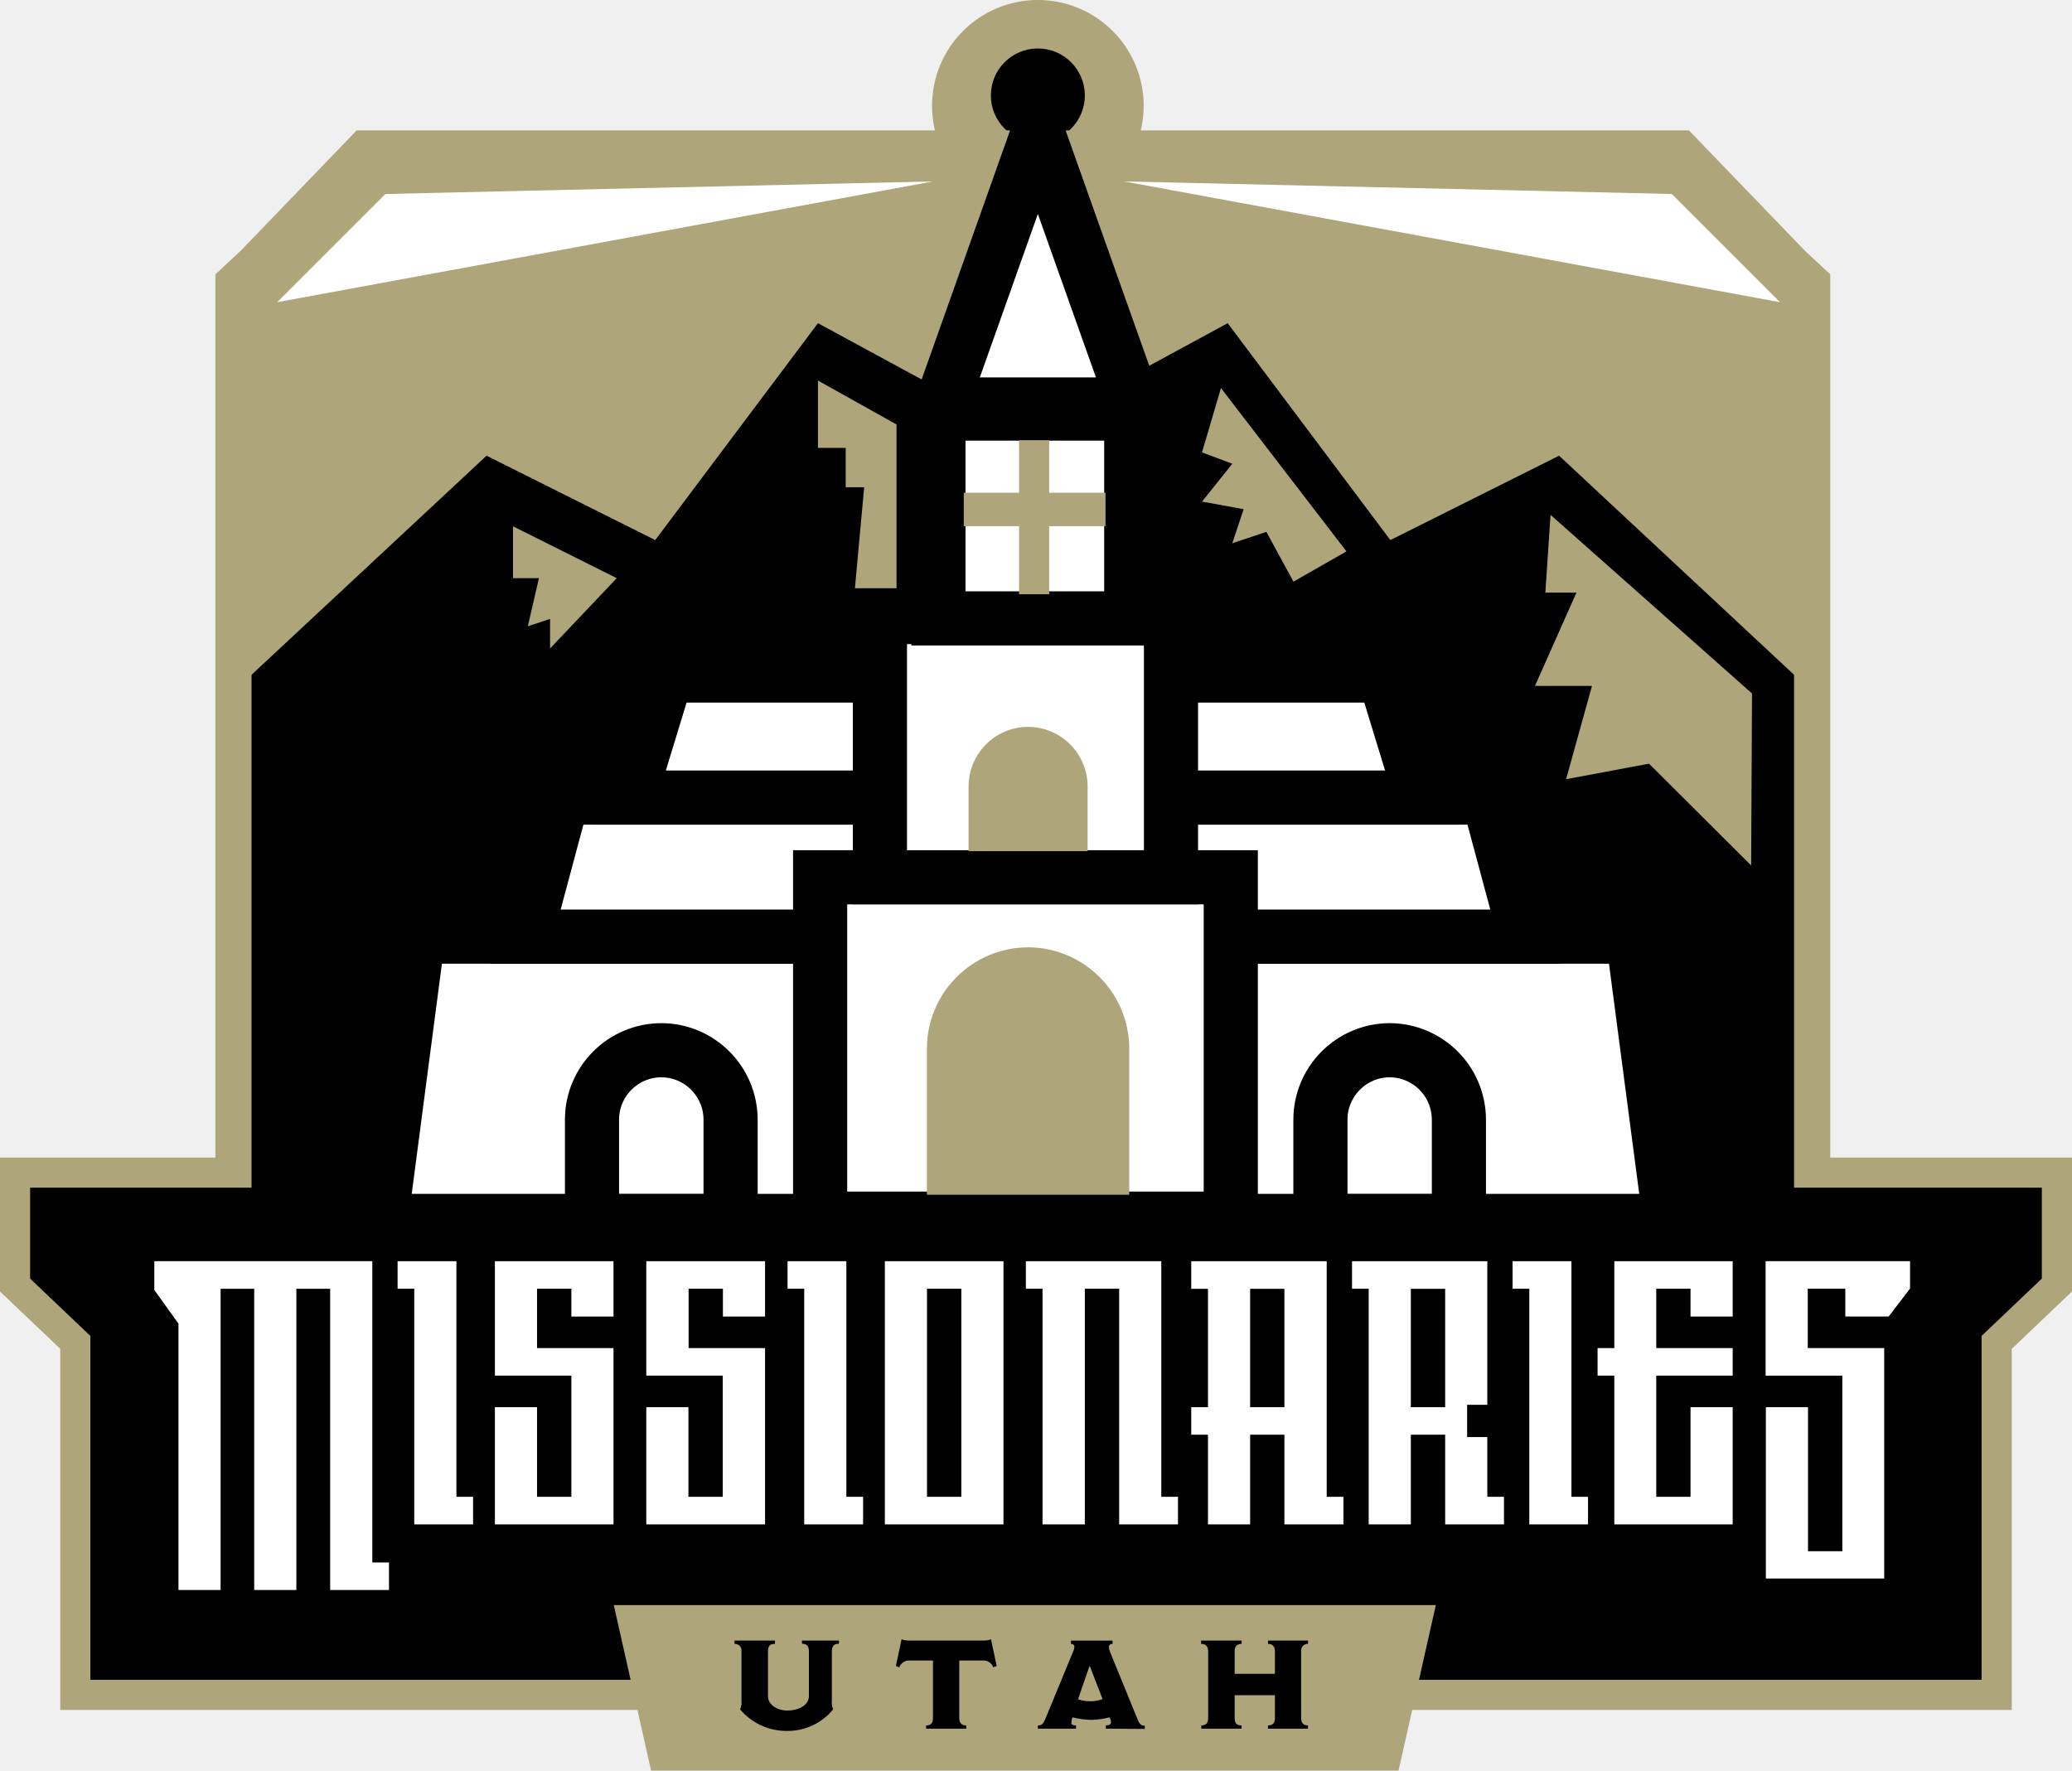
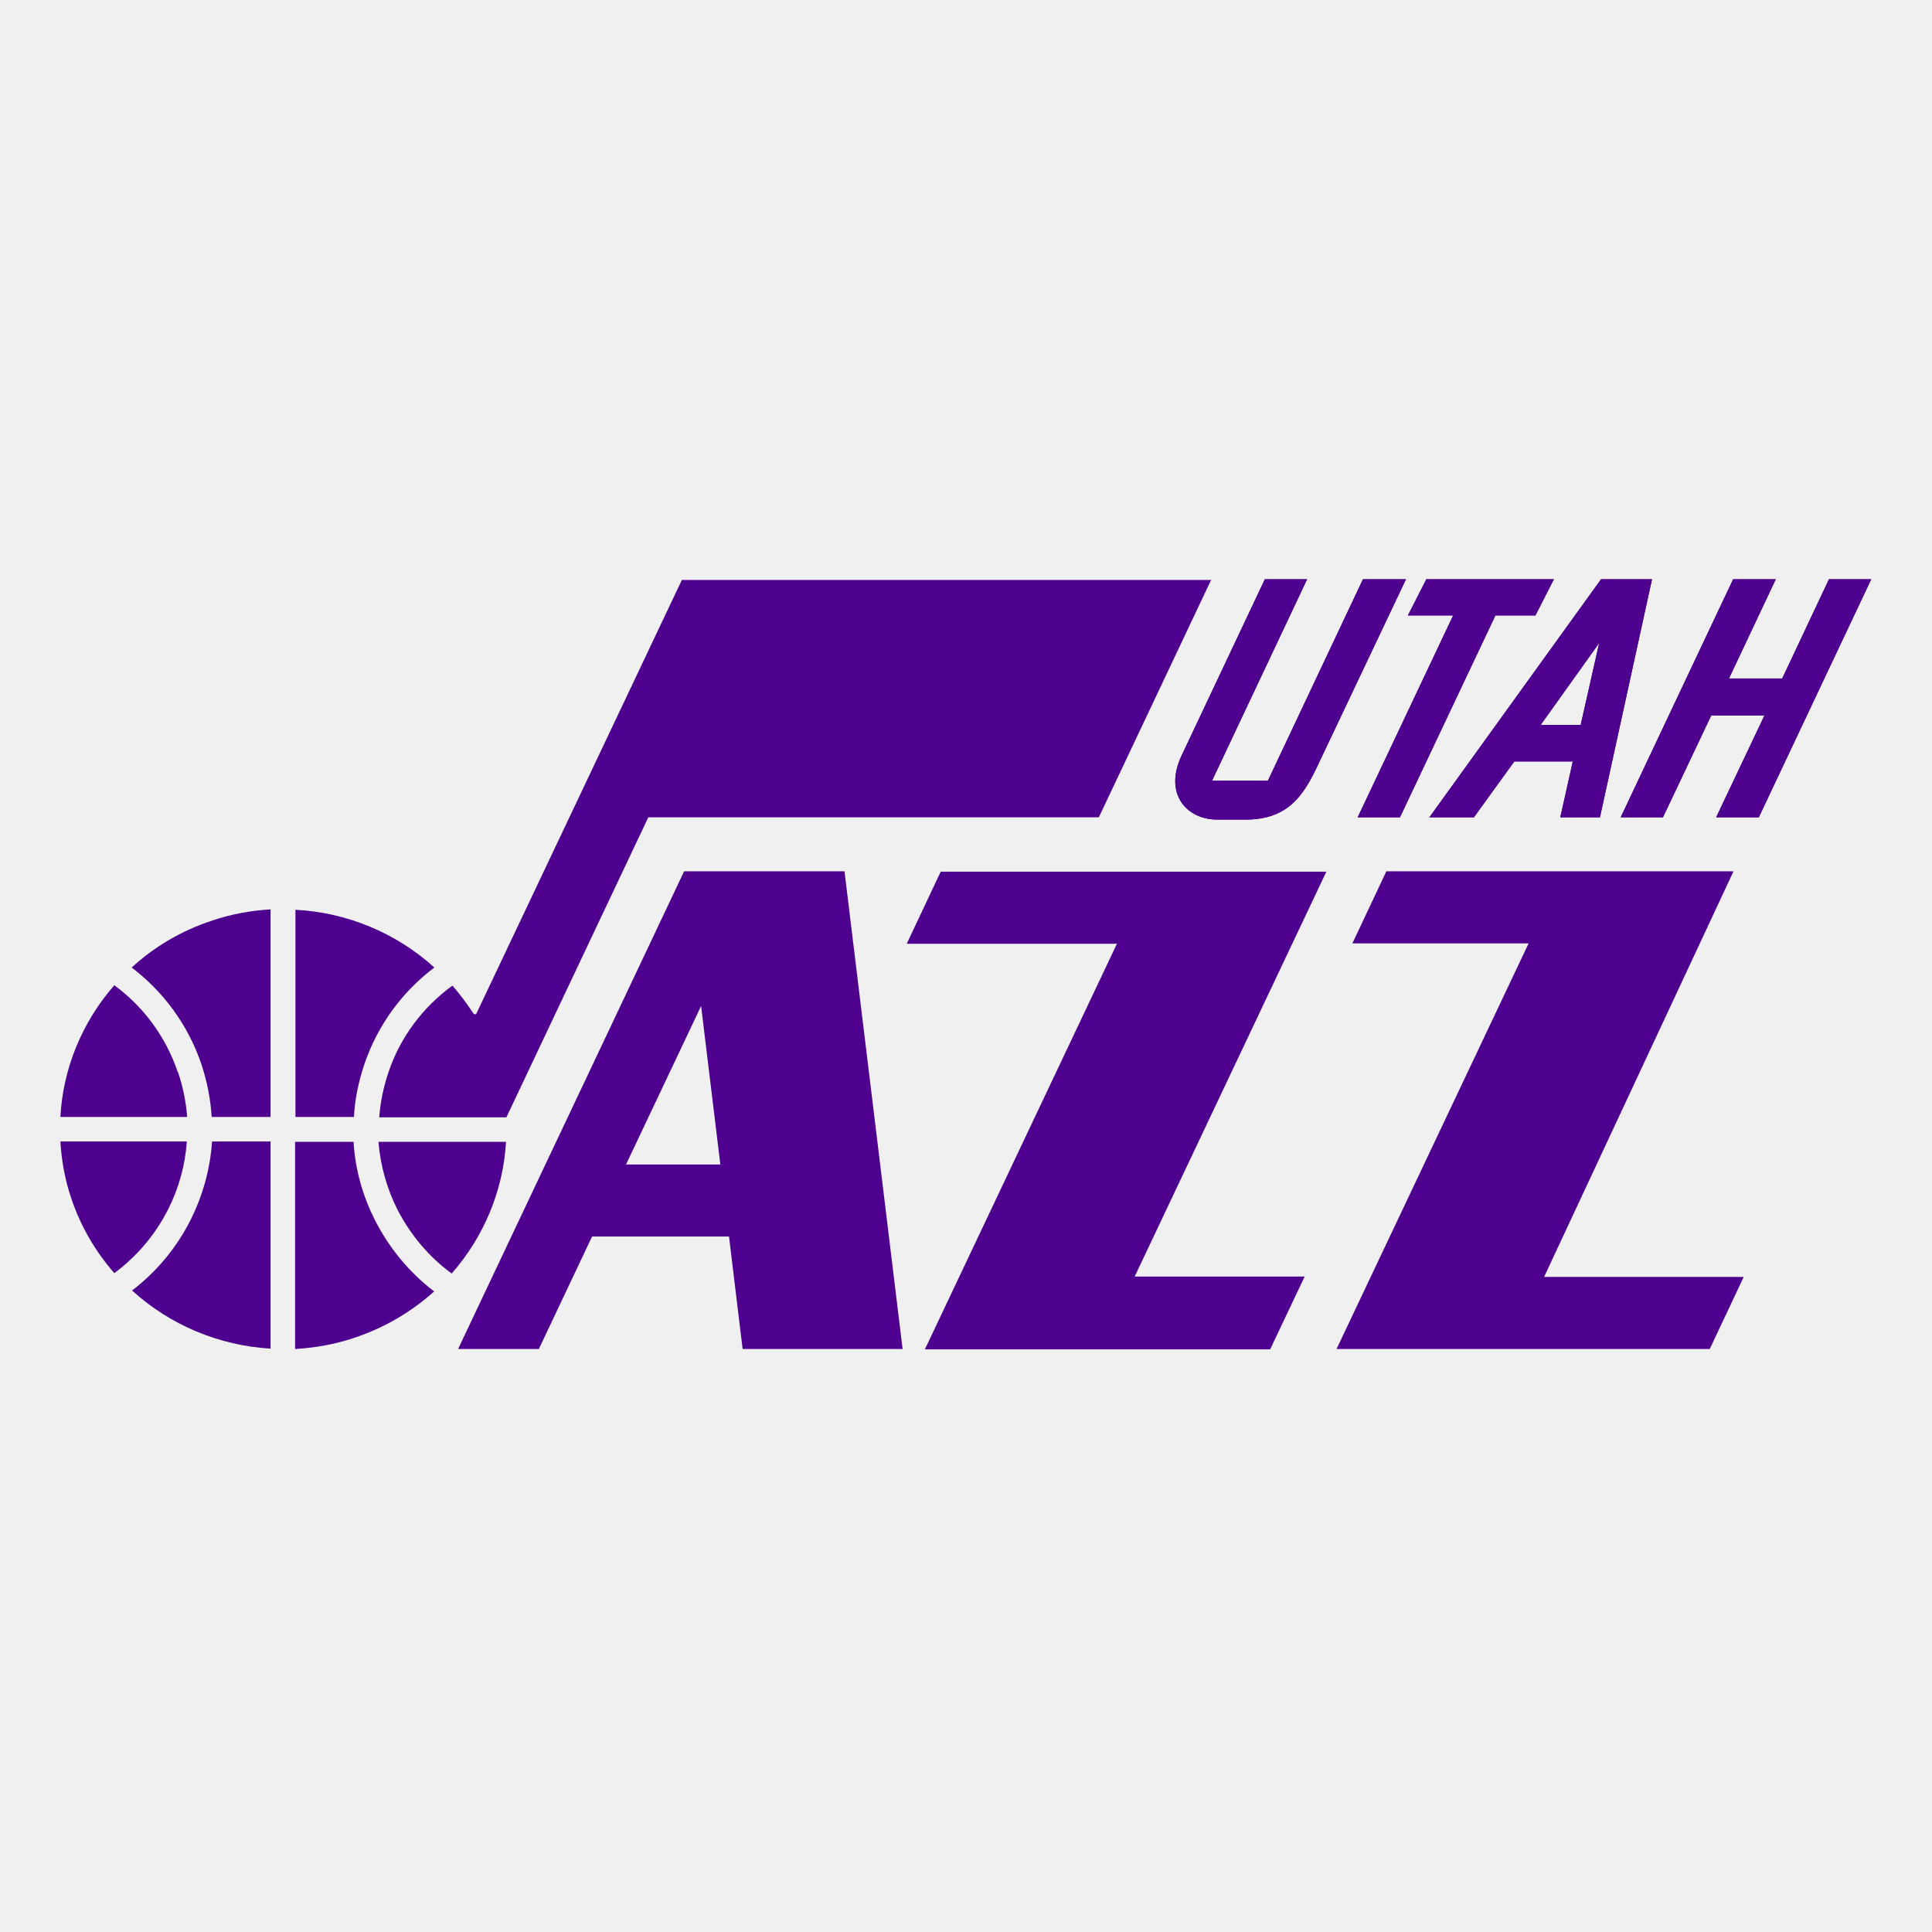
- <svg xmlns="http://www.w3.org/2000/svg" id="Layer_1" width="402.64" height="344.1" data-name="Layer 1">
-   <defs id="defs4">
-     <style id="style2">.cls-3,.cls-5{fill:#fff}.cls-4{fill:#aea57a}.cls-5{stroke:#000;stroke-miterlimit:10;stroke-width:10.52px}</style>
+ <svg xmlns="http://www.w3.org/2000/svg" id="Layer_1" version="1.1" viewBox="0 0 512 512">
+   <defs>
+     <style>
+       .st0 {
+         fill: #4e008e;
+       }
+     </style>
  </defs>
-   <circle id="circle178" cx="201.68" cy="20.56" r="20.56" class="cls-4" style="fill:#aea57a" />
-   <circle id="circle180" cx="201.68" cy="18.55" r="9.13" />
-   <path id="polygon182" d="m370.72 216.24-22.48 23.34-4.97 4.63v186.3h313.8v-186.3l-4.97-4.63-22.49-23.34z" class="cls-4" style="fill:#aea57a" transform="translate(-301.41 -190.9)" />
-   <path id="polygon184" d="M313.12 453.03v70.18h379.22v-70.18l11.71-11.14v-26.03H301.41v26.03z" class="cls-4" style="fill:#aea57a" transform="translate(-301.41 -190.9)" />
-   <path id="polygon186" d="M397.13 223.26h229.5l21.26 22.07 2.15 1.07v177.09H350.29V246.4l2.15-1.07 21.27-22.07z" transform="translate(-301.41 -190.9)" />
-   <path id="polygon188" d="M499 222.09H372.54l-23.42 24.31v76.73l46.84-43.67 32.78 16.4 31.62-42.15L499 274.68v1.27l1.17-.63 1.17.63v-1.27l38.64-20.97 31.61 42.15 32.79-16.4 46.83 43.67V246.4l-23.41-24.31H501.34z" class="cls-4" style="fill:#aea57a" transform="translate(-301.41 -190.9)" />
-   <path id="polygon190" d="M307.26 421.71v17.67l11.71 11.14v66.83h367.51v-66.83l11.71-11.14v-17.67H320.14z" transform="translate(-301.41 -190.9)" />
-   <path id="polygon192" d="M359.21 441.54v58.54h-8.55v-58.54h-6.17v58.54h-8.55v-51.89l-4.69-6.53v-5.84h42.69v58.54h3.24v5.72h-11.8v-58.54z" class="cls-3" style="fill:#fff" transform="translate(-301.41 -190.9)" />
-   <path id="path194" d="M72.35 245.1v58.55h3.24V309H64.16v-58.54h-6.57V309H49.4v-58.54h-6.53V309h-8.19v-51.77l-.07-.1-4.62-6.43v-5.6h42.33m.36-.36H29.65v6.08l4.7 6.52v52h8.91v-58.52h5.81v58.54h8.91v-58.54h5.81v58.54h12.16v-6.08h-3.24v-58.54z" />
-   <path id="polygon196" d="M378.49 441.54v-5.72h11.79v45.79h3.24v5.72h-11.79v-45.79z" class="cls-3" style="fill:#fff" transform="translate(-301.41 -190.9)" />
-   <path id="path198" d="M88.69 245.1v45.79h3.24v5.36H80.5v-45.8h-3.24v-5.35zm.36-.36H76.9v6.08h3.24v45.79H92.3v-6.08h-3.25z" />
-   <path id="polygon200" d="M405.95 464.19v17.42h6.31v-23.19H397.4v-22.6h23.41v11.12h-8.55v-5.4h-6.31v11.16h14.86v34.63H397.4v-23.14z" class="cls-3" style="fill:#fff" transform="translate(-301.41 -190.9)" />
-   <path id="path202" d="M119.22 245.1v10.76h-8.19v-5.41h-6.67v11.54h14.86v34.26H96.17v-22.78h8.19v17.42h6.67v-23.55H96.17V245.1zm.36-.36H95.81v23h14.86v22.83h-5.95V273.1h-8.91v23.5h23.78v-35h-14.87v-10.8h5.95v5.4h8.92v-11.46z" />
-   <path id="polygon204" d="M435.4 464.19v17.42h6.31v-23.19h-14.86v-22.6h23.41v11.12h-8.55v-5.4h-6.31v11.16h14.86v34.63h-23.41v-23.14z" class="cls-3" style="fill:#fff" transform="translate(-301.41 -190.9)" />
-   <path id="path206" d="M148.67 245.1v10.76h-8.19v-5.41h-6.67v11.54h14.86v34.26h-23.08v-22.78h8.19v17.42h6.67v-23.55h-14.86V245.1h23.05m.36-.36h-23.74v23h14.86v22.83h-5.95V273.1h-8.91v23.5h23.77v-35h-14.86v-10.8h5.95v5.4h8.91v-11.46z" />
-   <path id="polygon208" d="M454.27 441.54v-5.72h11.79v45.79h3.25v5.72h-11.8v-45.79z" class="cls-3" style="fill:#fff" transform="translate(-301.41 -190.9)" />
-   <path id="path210" d="M164.47 245.1v45.79h3.25v5.36h-11.44v-45.8h-3.24v-5.35zm.37-.36h-12.16v6.08h3.24v45.79h12.16v-6.08h-3.24z" />
-   <path id="path212" d="M171.77 296.43v-51.51h23.41v51.51zm8.55-5.72h6.27v-40.07h-6.31z" class="cls-3" style="fill:#fff" />
-   <path id="path214" d="M195 245.1v51.15h-23.05V245.1zm-14.86 45.79h6.67v-40.44h-6.67zm15.22-46.15h-23.77v51.87h23.77zm-14.85 45.79v-39.71h5.94v39.71z" />
-   <path id="polygon216" d="M512.4 441.54v45.79h-8.55v-45.79h-3.25v-5.72h26.66v45.79h3.24v5.72h-11.8v-45.79z" class="cls-3" style="fill:#fff" transform="translate(-301.41 -190.9)" />
-   <path id="path218" d="M225.67 245.1v45.79h3.24v5.36h-11.43v-45.8h-6.67v45.8h-8.22v-45.8h-3.24v-5.35h26.29m.36-.36h-27v6.08h3.24v45.79h8.92v-45.79h5.94v45.79h12.16v-6.08h-3.24v-45.79z" />
-   <path id="path220" d="M249.44 296.43V279h-6.3v17.43h-8.55V279h-3.25v-5.71h3.25v-22.65h-3.25v-5.72H258v45.79h3.24v5.72zm-6.3-23.14h6.3v-22.65h-6.3z" class="cls-3" style="fill:#fff" />
-   <path id="path222" d="M257.81 245.1v45.79h3.25v5.36h-11.47v-17.43h-6.66v17.43h-8.19v-17.43h-3.25v-5.35h3.25v-23h-3.25v-5.37h26.29m-14.85 28.37h6.66v-23h-6.66zm15.22-28.73h-27v6.08h3.24v22.28h-3.24v6.07h3.24v17.43h8.92v-17.42h5.94v17.43h12.16v-6.08h-3.24v-45.79zm-14.83 28.36v-22.28h5.94v22.28z" />
-   <path id="path224" d="M280.65 296.43V279h-6.31v17.43h-8.55v-45.79h-3.2v-5.72h26.65v28.27h-3.92v5.91h3.92v11.61h3.24v5.72zm-6.31-23.14h6.31v-22.65h-6.31z" class="cls-3" style="fill:#fff" />
-   <path id="path226" d="M289.02 245.1v27.91h-3.92v6.27h3.92v11.61h3.24v5.36h-11.43v-17.43h-6.67v17.43h-8.19v-45.8h-3.24v-5.35zm-14.86 28.37h6.67v-23h-6.67zm15.22-28.73h-27v6.08h3.21v45.79h8.91v-17.43h6v17.43h12.09v-6.08h-3.24v-11.62h-3.92v-5.53h3.92v-28.64zm-14.86 28.36v-22.28h6v22.28z" />
-   <path id="polygon228" d="M595.16 441.54v-5.72h11.8v45.79h3.24v5.72h-11.8v-45.79z" class="cls-3" style="fill:#fff" transform="translate(-301.41 -190.9)" />
-   <path id="path230" d="M305.37 245.1v45.79h3.22v5.36h-11.41v-45.8h-3.25v-5.35zm.36-.36h-12.14v6.08h3.24v45.79h12.16v-6.08h-3.24v-45.79z" />
-   <path id="polygon232" d="M611.64 458.42v-5.72h3.24v-16.88h23.41v11.12h-8.55v-5.4h-6.3v11.16h14.85v5.72h-14.85v23.19h6.3v-17.42h8.55v23.14h-23.41v-28.91z" class="cls-3" style="fill:#fff" transform="translate(-301.41 -190.9)" />
-   <path id="path234" d="M336.7 245.1v10.76h-8.19v-5.41h-6.66v11.54h14.85v5.35h-14.85v23.55h6.66v-17.42h8.19v22.78h-23v-28.91h-3.25v-5.35h3.25V245.1zm.37-.36h-23.78v16.88h-3.24v6.08h3.24v28.91h23.78V273.1h-8.92v17.42h-5.94V267.7h14.86v-6.08h-14.86v-10.8h5.94v5.4h8.92z" />
-   <path id="polygon236" d="M652.88 464.19v27.96h6.31v-33.73h-14.86v-22.6h23.99l.18.01h4.26v5.55l-4.26 5.56h-8.73v-5.4h-6.89v11.16h14.86v45.17h-23.41v-33.68z" class="cls-3" style="fill:#fff" transform="translate(-301.41 -190.9)" />
-   <path id="path238" d="M366.73 245.1h4.44v5.31l-4.16 5.44h-8.42v-5.41h-7.3v11.54h14.86v44.79h-23v-33.3h8.19v28h6.67v-34.13H343.1V245.1zm.36-.36h-24.35v23h14.85v33.36h-5.94v-28h-8.92v34h23.77v-45.48h-14.84v-10.8h6.52v5.4h8.91v.12l4.44-5.8v-5.79h-4.44z" />
-   <path id="polygon240" d="M420.68 502.83h159.75L573.18 535H427.93z" class="cls-4" style="fill:#aea57a" transform="translate(-301.41 -190.9)" />
-   <path id="path242" d="M161.65 320.91v9.54a3.85 3.85 0 0 0 .24 1.76 11.39 11.39 0 0 1-8.9 4.18 11.8 11.8 0 0 1-9.17-4.18 3.6 3.6 0 0 0 .27-1.76v-9.52a1.28 1.28 0 0 0-1.35-1.46v-.64h7.85v.64c-1 0-1.35.44-1.35 1.46v8.74c0 1.68 1.86 2.76 3.79 2.76s4.16-.9 4.16-2.81v-8.71c0-1-.44-1.47-1.35-1.47v-.61h7.19v.61c-.94 0-1.38.44-1.38 1.47" />
-   <path id="path244" d="M193.01 324.02a2 2 0 0 0-2-1.32h-4.6v11.17c0 1 .49 1.45 1.35 1.45v.63h-7.8v-.63c.95 0 1.34-.44 1.34-1.45V322.7h-4.55a2 2 0 0 0-2 1.34l-.66-.27 1.1-5.18a4.5 4.5 0 0 0 1.49.24h14.43a4.3 4.3 0 0 0 1.47-.24l1.1 5.18z" />
-   <path id="path246" d="M214.9 335.95v-.63c.66 0 1-.22 1-.64a1.5 1.5 0 0 0-.18-.68l-.12-.25a15.3 15.3 0 0 1-3.52.49 16.5 16.5 0 0 1-3.67-.49l-.1.32a3.5 3.5 0 0 0-.12.71c0 .41.32.54.91.54v.63h-7.41v-.63c.81 0 1-.3 1.44-1.25l5.36-13a2.7 2.7 0 0 0 .29-.93.58.58 0 0 0-.66-.66v-.64h8.07v.64a.61.61 0 0 0-.7.66 3.4 3.4 0 0 0 .26 1l5.31 13c.42 1 .71 1.23 1.4 1.23v.63zm-3.16-12.25-2.25 6.53a6.7 6.7 0 0 0 2.38.39 6.3 6.3 0 0 0 2.39-.42z" />
-   <path id="path248" d="M246.4 335.95v-.63c.93 0 1.35-.47 1.35-1.45v-4.42h-7.83v4.42c0 1 .39 1.45 1.35 1.45v.63h-7.83v-.63c.93 0 1.34-.47 1.34-1.45v-12.94c0-1-.51-1.46-1.37-1.46v-.64h7.86v.64c-.84 0-1.35.44-1.35 1.46v4.36h7.83v-4.36c0-.95-.47-1.46-1.35-1.46v-.64h7.78v.64a1.29 1.29 0 0 0-1.34 1.46v12.94c0 1 .46 1.45 1.34 1.45v.63z" />
-   <path id="polygon250" d="m406.14 303.26-2.16 9.35 4.32-1.43v5.75l12.96-13.67-20.16-10.08v10.08z" class="cls-4" style="fill:#aea57a" transform="translate(-301.41 -190.9)" />
-   <path id="polygon252" d="M465.75 277.95v7.64h3.59l-1.8 19.63h8.09v-31.83l-15.27-8.53v13.09z" class="cls-4" style="fill:#aea57a" transform="translate(-301.41 -190.9)" />
-   <path id="polyline254" d="m538.67 266.31-3.68 12.51 5.89 2.2-5.89 7.36 8.09 1.47-2.2 6.62 6.62-2.21 5.26 9.68 10.3-5.88" class="cls-4" style="fill:#aea57a" transform="translate(-301.41 -190.9)" />
-   <path id="polygon256" d="m607.75 306.07-8.06 18.13h11.08l-5.03 18.13 16.11-3.02 19.85 19.78.17-33.42-39.15-34.71-1.01 15.11z" class="cls-4" style="fill:#aea57a" transform="translate(-301.41 -190.9)" />
-   <path id="polygon258" d="M484.36 269.51h37.47l-18.74-52.74z" class="cls-5" style="fill:#fff;stroke:#000;stroke-width:10.52px;stroke-miterlimit:10" transform="translate(-301.41 -190.9)" />
-   <path id="polygon260" d="M618.69 372.93H382.67l-7.25 55.25h250.53z" class="cls-5" style="fill:#fff;stroke:#000;stroke-width:10.52px;stroke-miterlimit:10" transform="translate(-301.41 -190.9)" />
-   <path id="polygon262" d="M597.87 372.93H403.5l7.25-27.03h179.86z" class="cls-5" style="fill:#fff;stroke:#000;stroke-width:10.52px;stroke-miterlimit:10" transform="translate(-301.41 -190.9)" />
-   <path id="polygon264" d="M570.42 322.18H430.94l-7.25 23.72h153.98z" class="cls-5" style="fill:#fff;stroke:#000;stroke-width:10.52px;stroke-miterlimit:10" transform="translate(-301.41 -190.9)" />
-   <path id="rect266" d="M159.37 170.49h79.8v66.34h-79.8z" class="cls-5" style="fill:#fff;stroke:#000;stroke-width:10.52px;stroke-miterlimit:10" />
-   <path id="rect268" d="M170.99 119.92h56.56v50.57h-56.56z" class="cls-5" style="fill:#fff;stroke:#000;stroke-width:10.52px;stroke-miterlimit:10" />
-   <path id="path270" d="M128.5 204.1a13.51 13.51 0 0 0-13.46 13.47v19.69h26.93v-19.67a13.51 13.51 0 0 0-13.47-13.49z" class="cls-5" style="fill:#fff;stroke:#000;stroke-width:10.52px;stroke-miterlimit:10" />
-   <path id="path272" d="M270.04 204.1a13.51 13.51 0 0 1 13.46 13.47v19.69h-26.91v-19.67a13.51 13.51 0 0 1 13.45-13.49z" class="cls-5" style="fill:#fff;stroke:#000;stroke-width:10.52px;stroke-miterlimit:10" />
-   <path id="path274" d="M199.78 184.1a19.72 19.72 0 0 0-19.66 19.66v28.43h39.32v-28.47a19.72 19.72 0 0 0-19.66-19.62" class="cls-4" style="fill:#aea57a" />
-   <path id="path276" d="M199.78 141.26a11.59 11.59 0 0 0-11.56 11.56v12.59h23.13v-12.59a11.6 11.6 0 0 0-11.57-11.56" class="cls-4" style="fill:#aea57a" />
-   <path id="rect278" d="M182.36 80.37h37.47v39.81h-37.47z" class="cls-5" style="fill:#fff;stroke:#000;stroke-width:10.52px;stroke-miterlimit:10" />
-   <path id="rect280" d="M198.03 85.56h5.85v29.93h-5.85z" class="cls-4" style="fill:#aea57a" />
-   <path id="rect282" d="M-102.26 187.28h6.5v27.55h-6.5z" class="cls-4" style="fill:#aea57a" transform="rotate(-90)" />
-   <path id="polygon284" d="m355.27 249.63 127.44-23.47-106.41 2.44z" class="cls-3" style="fill:#fff" transform="translate(-301.41 -190.9)" />
-   <path id="polygon286" d="m647.31 249.63-127.44-23.47 106.41 2.44z" class="cls-3" style="fill:#fff" transform="translate(-301.41 -190.9)" />
+   <path class="st0" d="M321,153.6l-29.8,63h-119.4l-37.6,79.5h-33.7c.3-4,1.1-7.9,2.4-11.8,3.2-9.6,9.3-17.5,17-23.1,2,2.3,3.8,4.7,5.5,7.3.3.4.8.4.9,0l54.4-114.8h140.5Z" />
+   <path class="st0" d="M44.5,320.6c-3.4,6.7-8.3,12.4-14.2,16.8-4.9-5.6-8.9-12.3-11.4-19.8-1.7-5-2.6-10.1-2.9-15.1h33.5c-.4,6.2-2.1,12.4-5,18.1" />
+   <path class="st0" d="M71.7,302.5v54.9c-13.7-.8-26.7-6.3-36.7-15.4,6.4-4.9,11.7-11.2,15.4-18.5,3.4-6.7,5.3-13.8,5.8-21h15.5Z" />
+   <path class="st0" d="M47.2,284.2c1.3,3.9,2.1,7.8,2.4,11.8H16c.7-12.9,5.8-25.2,14.3-34.9,7.6,5.6,13.6,13.5,16.8,23Z" />
+   <path class="st0" d="M71.7,241.1v54.9h-15.6c-.3-4.7-1.2-9.3-2.7-13.9-3.6-10.6-10.1-19.3-18.5-25.7,6-5.5,13.2-9.8,21.5-12.5,5.1-1.7,10.2-2.6,15.3-2.9" />
+   <path class="st0" d="M93.8,296h-15.5v-54.9c13.7.7,26.8,6.2,36.8,15.3-8.6,6.5-15.1,15.4-18.6,25.8-1.5,4.6-2.5,9.2-2.7,13.9Z" />
+   <path class="st0" d="M115.1,342.2c-6,5.4-13.2,9.7-21.4,12.4-5.1,1.7-10.3,2.6-15.5,2.9v-54.9h15.5c.4,7.2,2.4,14.4,5.8,21,3.8,7.4,9.1,13.7,15.5,18.6" />
+   <path class="st0" d="M134.1,302.5c-.7,13-5.9,25.3-14.4,35-6-4.4-10.8-10.1-14.3-16.8-2.9-5.7-4.6-11.9-5.1-18.1h33.8Z" />
+   <path class="st0" d="M372.6,153.5l-23.8,50.2c-3.7,7.7-8,13.5-18.7,13.5h-7.5c-8.2,0-14.3-6.9-9.4-17.1l22-46.6h11.2l-25.2,53.4h14.8l25.2-53.4h11.2Z" />
+   <path class="st0" d="M406.9,163.1h-10.6l-25.3,53.5h-11.2l25.3-53.5h-12l4.9-9.6h33.8l-4.9,9.6Z" />
+   <path class="st0" d="M378.8,216.6l45.5-63.1h13.5l-13.8,63.1h-10.5l3.3-14.8h-15.5l-10.7,14.8h-11.9ZM418.9,192.1l4.9-21.7-15.5,21.7h10.5Z" />
+   <path class="st0" d="M429.5,216.6l29.8-63.1h11.3l-12.4,26.3h14.1l12.4-26.3h11.2l-29.8,63.1h-11.3l12.8-27h-14.1l-12.8,27h-11.2Z" />
+   <path class="st0" d="M372.6,153.5l-23.8,50.2c-3.7,7.7-8,13.5-18.7,13.5h-7.5c-8.2,0-14.3-6.9-9.4-17.1l22-46.6h11.2l-25.2,53.4h14.8l25.2-53.4h11.2Z" />
+   <path class="st0" d="M406.9,163.1h-10.6l-25.3,53.5h-11.2l25.3-53.5h-12l4.9-9.6h33.8l-4.9,9.6Z" />
+   <path class="st0" d="M378.8,216.6l45.5-63.1h13.5l-13.8,63.1h-10.5l3.3-14.8h-15.5l-10.7,14.8h-11.9ZM418.9,192.1l4.9-21.7-15.5,21.7h10.5Z" />
+   <path class="st0" d="M429.5,216.6l29.8-63.1h11.3l-12.4,26.3h14.1l12.4-26.3h11.2l-29.8,63.1h-11.3l12.8-27h-14.1l-12.8,27h-11.2Z" />
+   <path class="st0" d="M196.8,357.5h42.4s-15.4-126.6-15.4-126.6h-42.5l-59.9,126.6h21.4s14.1-29.8,14.1-29.8h36.3l3.6,29.8ZM165.9,308.6l19.9-42,5.1,42h-25Z" />
+   <path class="st0" d="M345.8,338.3h-45.1l50.8-107.3h-102.2l-9,19.1h55.7l-50.9,107.5h91.5l9.1-19.2Z" />
+   <path class="st0" d="M453.1,357.5l9-19.1h-52.9l50.2-107.5h-92l-9,19.1h46.7l-50.9,107.5h15.9s0,0,0,0h83Z" />
</svg>
